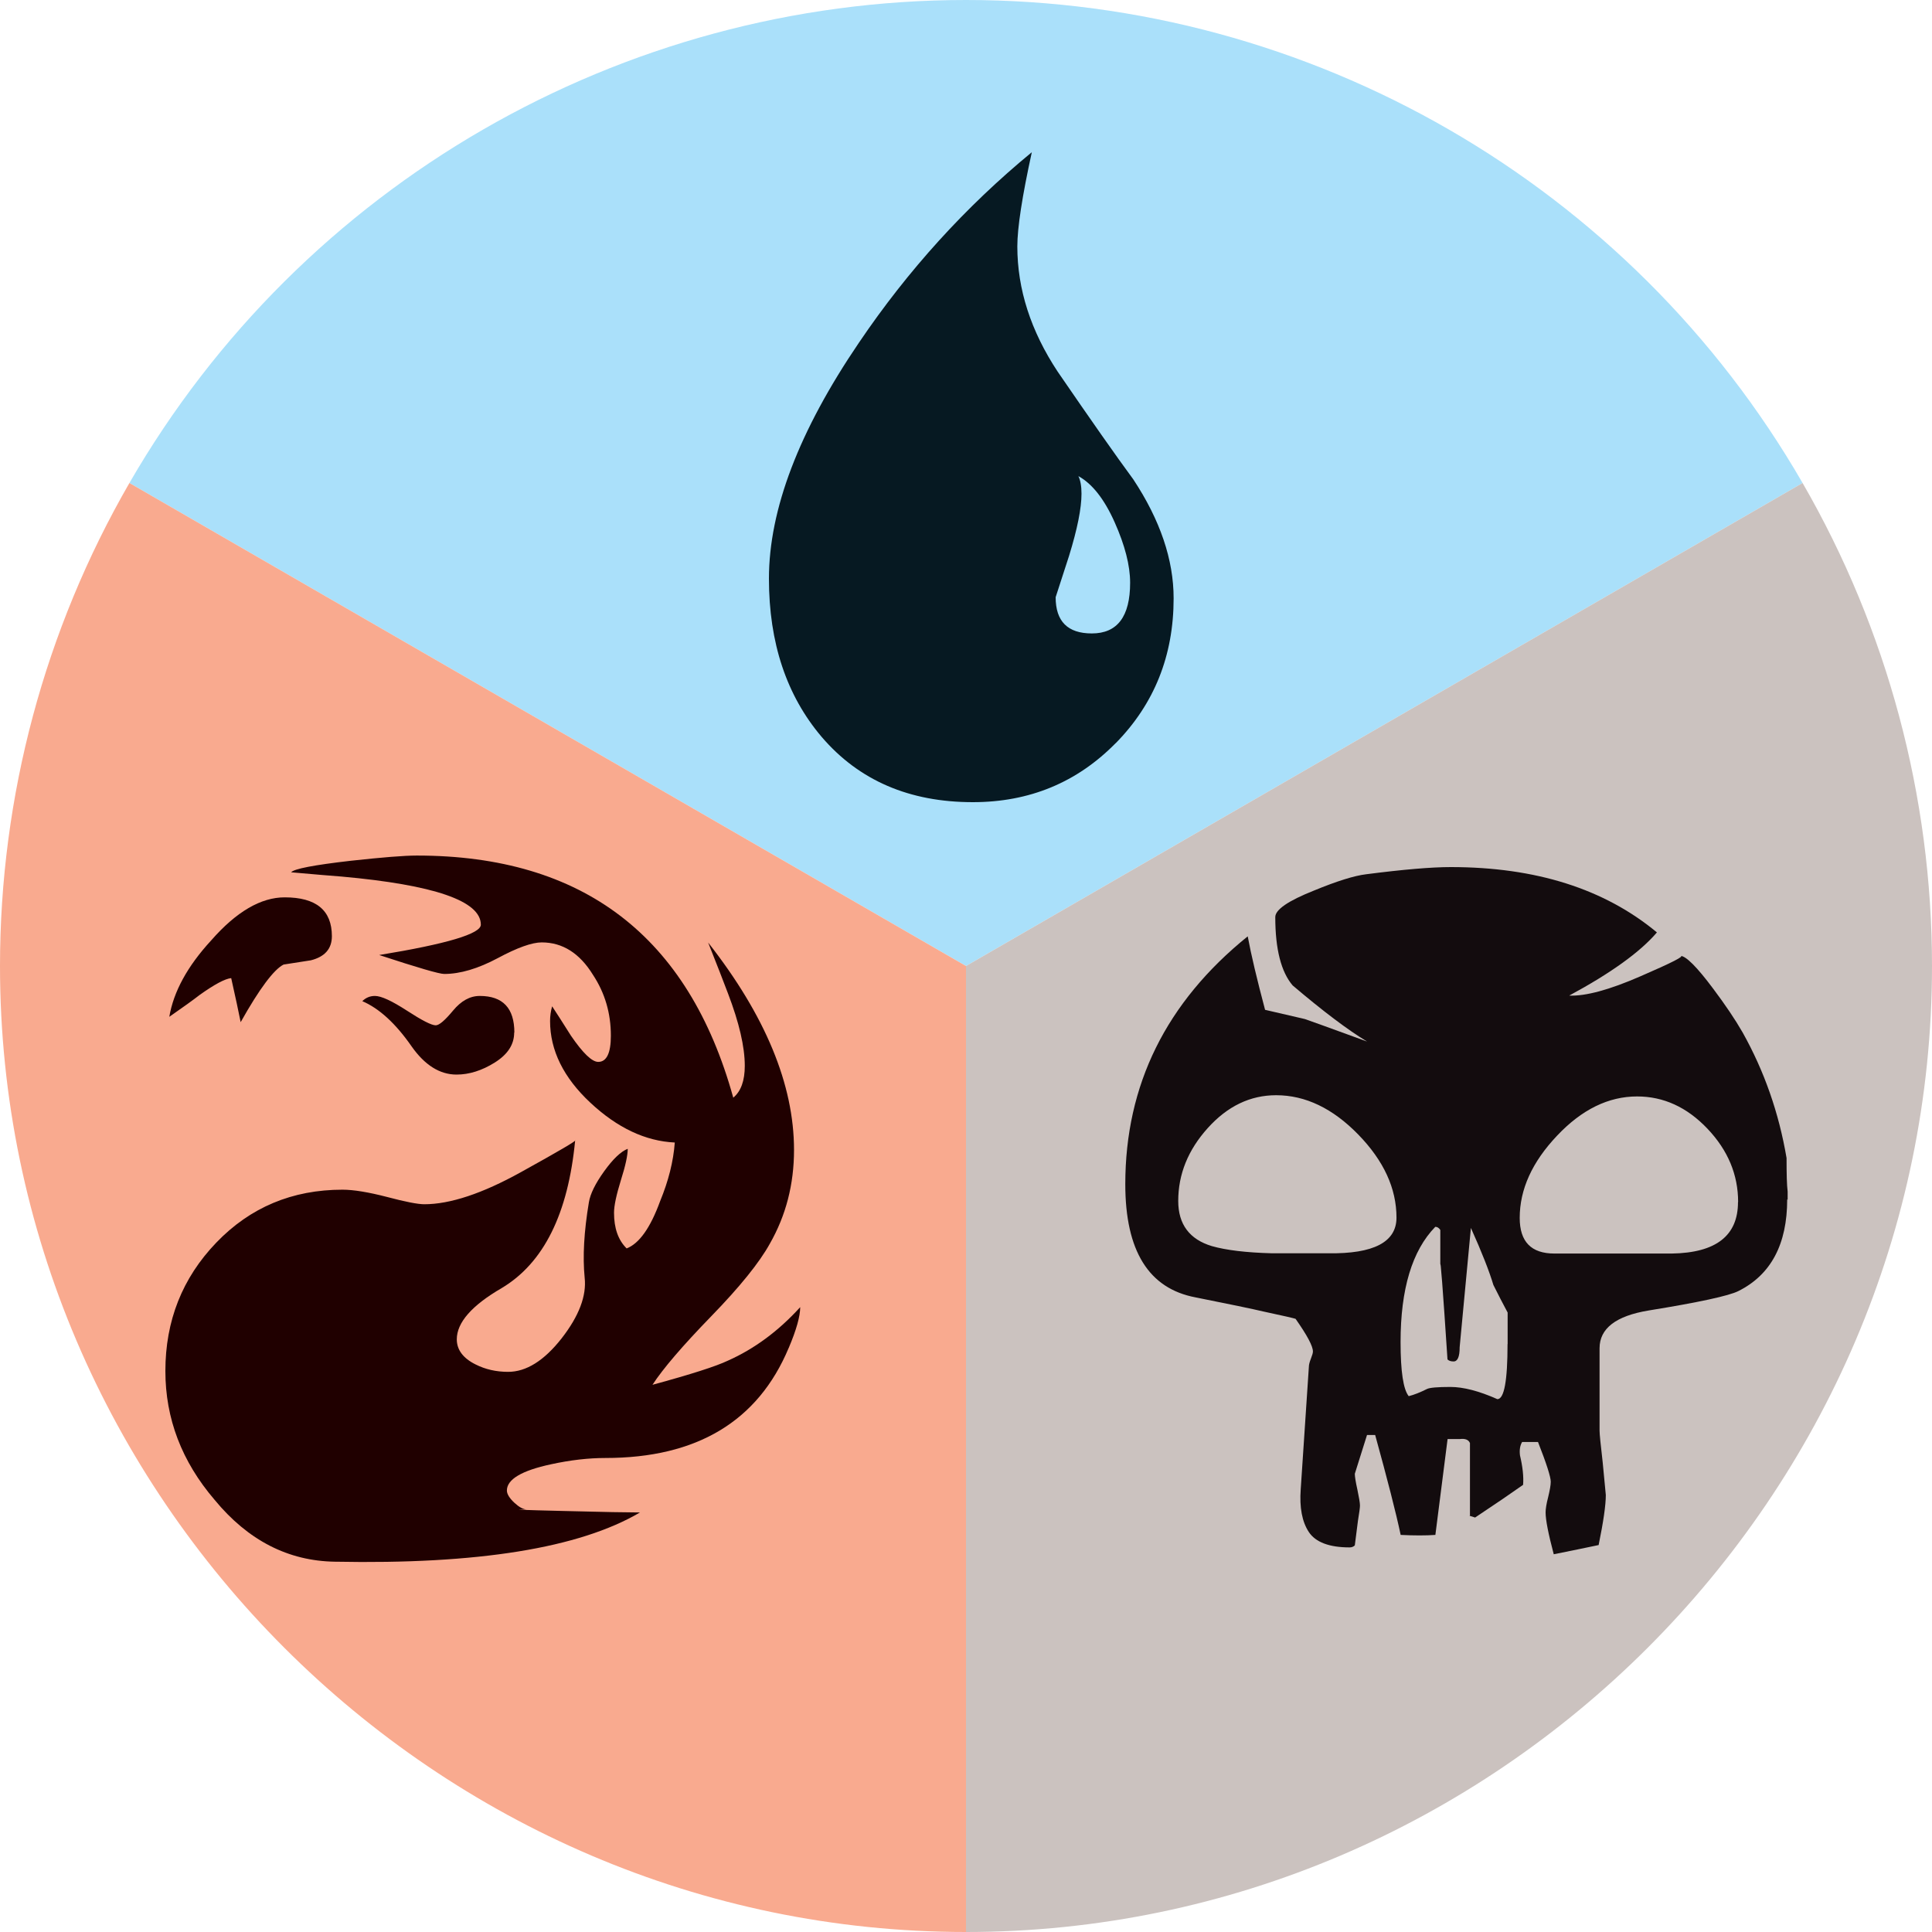
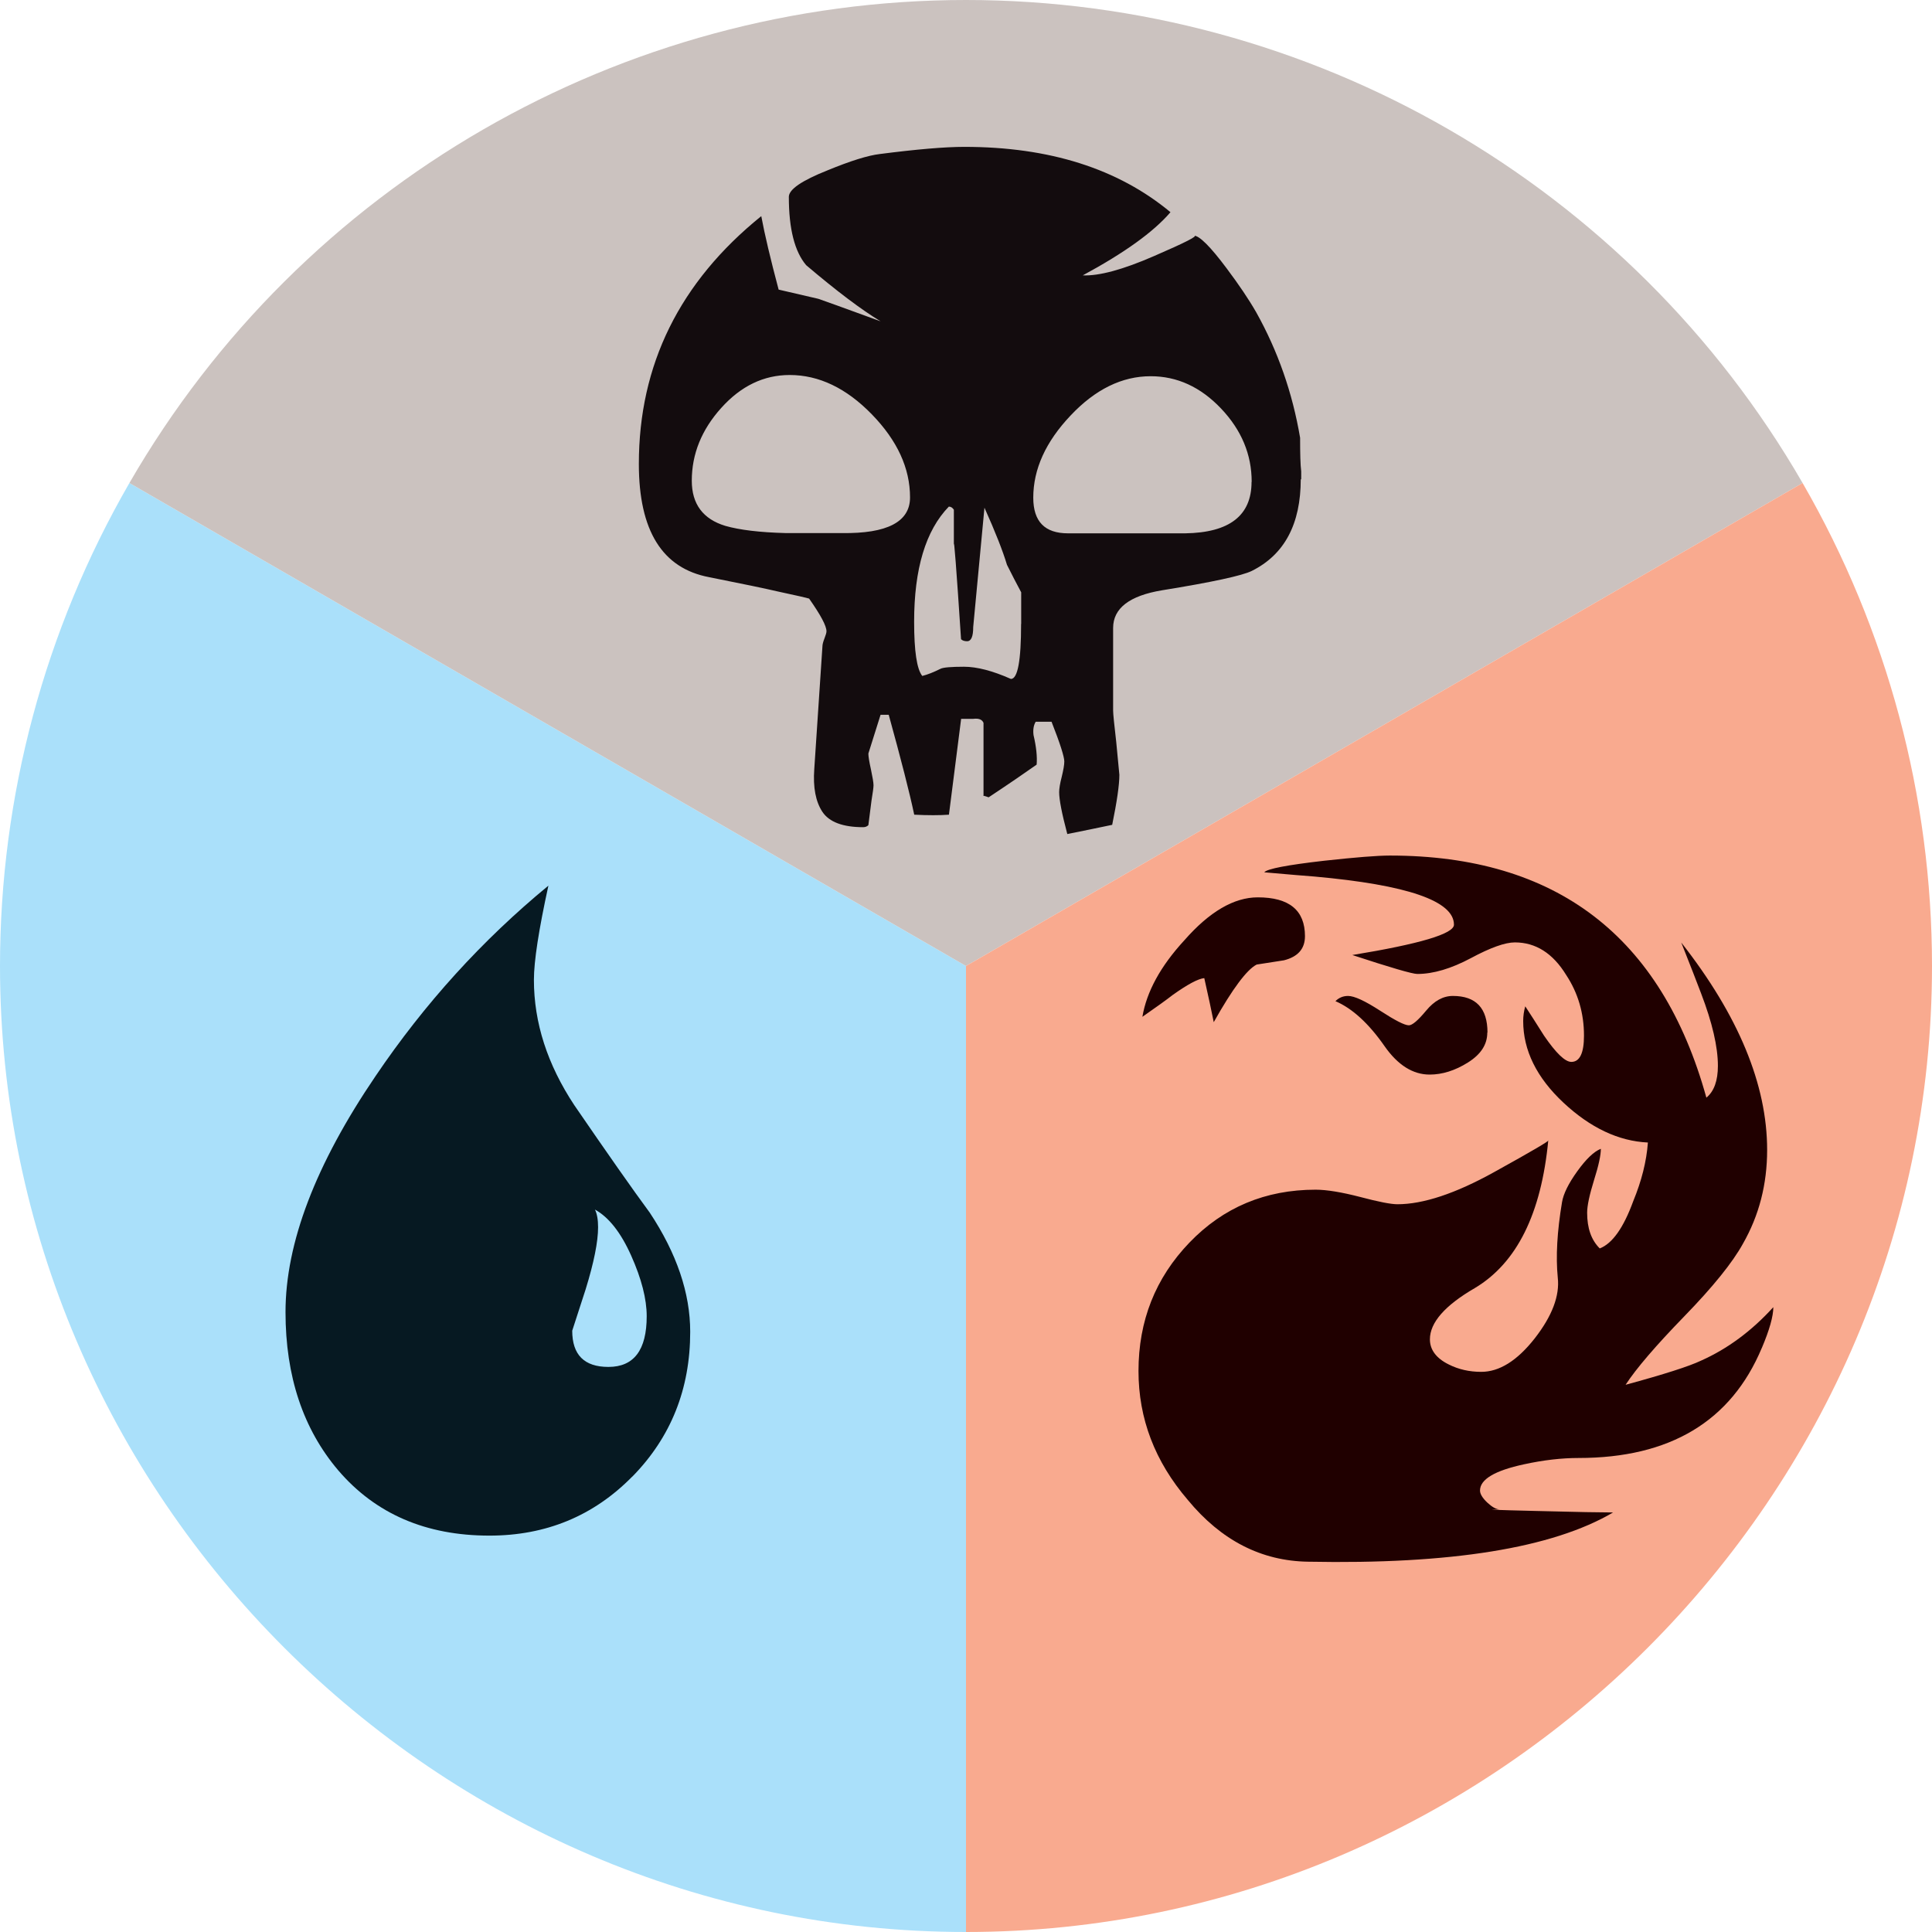
<svg xmlns="http://www.w3.org/2000/svg" id="Layer_1" version="1.1" viewBox="0 0 600 600">
-   <path d="M300,300L40.19,150C93.72,57.29,192.95,0,300,0s206.28,57.29,259.81,150l-259.81,150Z" fill="#aae0fa" />
-   <path d="M346.48,230.79c-12.01,12.22-26.79,18.33-44.36,18.33-19.72,0-35.36-6.75-46.93-20.25-10.93-12.86-16.39-29.25-16.39-49.17,0-21.43,9.32-45.86,27.96-73.29,15.21-22.49,33.1-42.21,53.68-59.14-3,13.71-4.5,23.46-4.5,29.25,0,13.29,4.17,26.25,12.53,38.9,10.29,15,18.1,26.15,23.47,33.43,8.36,12.65,12.54,24.97,12.54,36.96,0,17.79-6,32.79-17.99,45M346.15,162.16c-3.21-7.18-6.96-11.94-11.25-14.3.64,1.29.97,3.11.97,5.47,0,4.5-1.28,10.93-3.86,19.28l-4.17,12.86c0,7.5,3.74,11.25,11.24,11.25,7.93,0,11.89-5.25,11.89-15.75,0-5.35-1.61-11.62-4.82-18.81" fill="#061922" />
-   <path d="M300,300l259.81-150c26.33,45.6,40.19,97.34,40.19,150,0,164.58-135.42,300-300,300v-300Z" fill="#cbc2bf" />
-   <path d="M555.03,372.47c0,13.94-5.05,23.45-15.2,28.5-2.95,1.47-12.25,3.49-27.87,6.02-10.15,1.68-15.2,5.6-15.2,11.7v25.64c0,1.05.34,4.34.97,9.81l.97,10.15c0,3.16-.76,8.34-2.23,15.54-4,.84-8.67,1.81-13.94,2.86-1.68-6.36-2.53-10.65-2.53-13.01,0-1.05.25-2.65.8-4.76.51-2.11.8-3.71.8-4.76,0-1.47-1.31-5.6-3.96-12.34h-4.93c-.63,1.05-.88,2.44-.67,4.13.84,3.58,1.18,6.65.97,9.18-3.58,2.53-8.55,5.94-14.9,10.15-1.47-.42-2.02-.63-1.6-.63v-22.48c-.42-1.05-1.47-1.47-3.16-1.26h-3.79l-3.79,29.77c-2.95.21-6.57.21-10.78,0-1.47-6.95-4.13-17.3-7.92-31.03h-2.53c-2.32,7.41-3.58,11.41-3.79,12.04,0,.84.25,2.48.8,4.93.51,2.44.8,4.08.8,4.93,0,.63-.21,2.23-.63,4.76l-.97,7.62c-.42.42-.97.63-1.6.63-6.32,0-10.57-1.6-12.67-4.76s-2.95-7.62-2.53-13.3l2.53-38.02c0-.63.21-1.47.63-2.53s.63-1.81.63-2.23c0-1.68-1.81-5.05-5.39-10.15-.63-.21-3.92-.97-9.81-2.23-3.58-.84-10.65-2.32-21.22-4.42-14.57-2.74-21.85-14.44-21.85-35.16,0-30.82,12.67-56.5,38.02-76.97,1.05,5.68,2.86,13.3,5.39,22.82,1.89.42,6.02,1.39,12.34,2.86,1.26.42,7.7,2.74,19.33,6.99-5.94-3.58-13.64-9.39-23.11-17.43-3.58-4.21-5.39-11.28-5.39-21.22,0-2.32,4-5.05,12.04-8.25,7.16-2.95,12.59-4.63,16.17-5.05,11.41-1.47,20.17-2.23,26.31-2.23,26.4,0,47.75,6.78,64,20.29-5.26,6.15-14.36,12.67-27.24,19.62,5.09.21,12.46-1.77,22.19-6.02,9.73-4.21,13.85-6.32,12.34-6.32,1.68,0,5.09,3.37,10.15,10.15,3.79,5.05,6.86,9.6,9.18,13.64,6.74,12.04,11.28,25.05,13.64,38.99,0,4.88.08,8.34.34,10.44v2.53h0l-.13-.13h0ZM433.69,378.15c0-9.09-3.96-17.68-11.87-25.81-7.92-8.13-16.42-12.21-25.51-12.21-8.04,0-15.12,3.41-21.22,10.19-6.15,6.82-9.18,14.36-9.18,22.65,0,7.24,3.49,11.92,10.44,14.02,4.42,1.26,10.65,2.02,18.69,2.23h17.43c14.15.21,21.22-3.49,21.22-11.07M468.21,417.43v-9.81c-1.47-2.74-2.95-5.6-4.42-8.55-1.26-4.21-3.58-10.15-6.99-17.73l-3.49,37.05c0,2.95-.63,4.42-1.89,4.42-.84,0-1.47-.21-1.89-.63-1.47-22.4-2.23-32.08-2.23-29.14v-11.07c-.42-.63-.93-.97-1.56-.97-7.2,7.41-10.78,19.33-10.78,35.79,0,9.09.84,14.69,2.53,16.8,1.68-.42,3.58-1.18,5.68-2.23.84-.42,3.28-.63,7.28-.63s8.88,1.26,14.57,3.79c2.11,0,3.16-5.68,3.16-17.09M539.79,373.31c0-8.5-3.16-16.08-9.52-22.78-6.36-6.69-13.64-10.02-21.85-10.02-8.88,0-17.18,4.04-24.88,12.21-7.7,8.13-11.58,16.63-11.58,25.51,0,7.41,3.58,11.07,10.78,11.07h36.42c13.73-.21,20.59-5.52,20.59-15.96" fill="#130c0e" />
-   <path d="M300,300v300C135.42,600,0,464.58,0,300c0-52.66,13.86-104.4,40.19-150l259.81,150Z" fill="#f9aa8f" />
-   <path d="M244.93,418.62c-9.54,22.79-28.54,34.17-56.92,34.17-5.2,0-10.86.64-16.91,1.96-9.12,1.96-13.68,4.69-13.68,8.14,0,1.07.77,2.34,2.26,3.75,1.53,1.41,2.81,2.13,3.92,2.13-5.41,0-1.75.17,11.08.47,12.82.34,20.83.47,24.07.47-18.87,11.08-50.44,16.15-94.7,15.29-14.53-.21-27.01-6.6-37.4-19.21-10.22-11.93-15.29-25.26-15.29-40,0-15.59,5.24-28.88,15.81-39.88,10.52-10.95,23.6-16.44,39.19-16.44,3.45,0,8.09.77,13.85,2.26,5.75,1.53,9.59,2.26,11.55,2.26,8.01,0,18.02-3.32,29.95-9.93,11.93-6.6,17.59-9.93,16.91-9.93-2.17,22.79-9.76,38.09-22.79,45.88-9.33,5.41-13.97,10.74-13.97,15.93,0,3.24,1.96,5.88,5.84,7.8,3.02,1.53,6.39,2.3,10.1,2.3,5.62,0,11.16-3.45,16.61-10.39,5.41-6.94,7.8-13.25,7.16-18.87-.64-6.52-.21-14.31,1.32-23.43.43-2.6,2-5.79,4.73-9.59,2.73-3.79,5.15-6.13,7.33-6.99,0,1.96-.68,5.2-2.13,9.76-1.41,4.56-2.13,7.92-2.13,10.1,0,4.77,1.28,8.48,3.92,11.08,3.92-1.53,7.37-6.39,10.39-14.66,2.6-6.31,4.13-12.35,4.56-18.23-9.12-.43-17.85-4.56-26.2-12.35-8.35-7.8-12.53-16.27-12.53-25.39,0-1.53.21-3.02.64-4.56,1.28,1.96,3.24,4.98,5.84,9.12,3.71,5.41,6.52,8.14,8.48,8.14,2.6,0,3.92-2.73,3.92-8.14,0-6.94-1.83-13.25-5.54-18.87-4.13-6.73-9.46-10.1-15.93-10.1-3.02,0-7.58,1.62-13.68,4.9-6.09,3.24-11.63,4.9-16.61,4.9-1.53,0-8.26-1.96-20.19-5.88,21.05-3.45,31.57-6.6,31.57-9.42,0-7.37-14.44-12.35-43.28-14.95-2.81-.21-8.01-.64-15.63-1.32.85-1.07,7.03-2.26,18.53-3.58,9.76-1.07,16.61-1.62,20.49-1.62,51.63,0,84.39,25.05,98.28,75.19,2.39-1.96,3.58-5.28,3.58-9.88,0-5.92-1.75-13.42-5.2-22.45-1.32-3.49-3.37-8.78-6.18-15.85,17.77,22.66,26.67,44.14,26.67,64.41,0,10.69-2.51,20.36-7.5,29.1-3.24,5.88-9.33,13.42-18.23,22.58-8.9,9.16-14.95,16.23-18.23,21.26,11.93-3.24,19.77-5.75,23.43-7.5,8.22-3.66,15.72-9.2,22.45-16.61,0,2.81-1.19,7.07-3.58,12.7M103.07,290.73c0,3.92-2.17,6.39-6.52,7.5l-8.48,1.32c-3.02,1.53-7.5,7.5-13.33,17.89-.64-3.24-1.62-7.8-2.94-13.68-1.96.21-5.2,1.96-9.76,5.2-1.96,1.53-5.11,3.79-9.46,6.82,1.32-7.8,5.62-15.72,13.04-23.77,7.8-8.9,15.42-13.33,22.79-13.33,9.76,0,14.66,4,14.66,12.06M159.68,320.68c0,3.71-2,6.77-6.01,9.29-4,2.51-7.97,3.75-11.89,3.75-5.2,0-9.88-2.94-13.97-8.78-4.98-7.16-10.1-11.8-15.29-14.02,1.07-1.07,2.39-1.62,3.92-1.62,1.96,0,5.24,1.53,9.93,4.56,4.64,3.02,7.63,4.56,8.95,4.56,1.07,0,2.85-1.53,5.37-4.56,2.51-3.02,5.24-4.56,8.31-4.56,7.16,0,10.74,3.79,10.74,11.37" fill="#200000" />
+   <path d="M300,300v300C135.42,600,0,464.58,0,300c0-52.66,13.86-104.4,40.19-150l259.81,150Z" fill="#aae0fa" />
+   <path d="M196.35,458.57c-12.01,12.22-26.79,18.33-44.36,18.33-19.72,0-35.36-6.75-46.93-20.25-10.93-12.86-16.39-29.25-16.39-49.17,0-21.43,9.32-45.86,27.96-73.29,15.21-22.49,33.1-42.21,53.68-59.14-3,13.71-4.5,23.46-4.5,29.25,0,13.29,4.17,26.25,12.53,38.9,10.29,15,18.1,26.15,23.47,33.43,8.36,12.65,12.54,24.97,12.54,36.96,0,17.79-6,32.79-17.99,45M196.02,389.95c-3.21-7.18-6.96-11.94-11.25-14.3.64,1.29.97,3.11.97,5.47,0,4.5-1.28,10.93-3.86,19.28l-4.17,12.86c0,7.5,3.74,11.25,11.24,11.25,7.93,0,11.89-5.25,11.89-15.75,0-5.35-1.61-11.62-4.82-18.81" fill="#061922" />
+   <path d="M300,300L40.19,150C93.72,57.29,192.95,0,300,0s206.28,57.29,259.81,150l-259.81,150Z" fill="#cbc2bf" />
+   <path d="M403.96,148.8c0,13.94-5.05,23.45-15.2,28.5-2.95,1.47-12.25,3.49-27.87,6.02-10.15,1.68-15.2,5.6-15.2,11.7v25.64c0,1.05.34,4.34.97,9.81l.97,10.15c0,3.16-.76,8.34-2.23,15.54-4,.84-8.67,1.81-13.94,2.86-1.68-6.36-2.53-10.65-2.53-13.01,0-1.05.25-2.65.8-4.76.51-2.11.8-3.71.8-4.76,0-1.47-1.31-5.6-3.96-12.34h-4.93c-.63,1.05-.88,2.44-.67,4.13.84,3.58,1.18,6.65.97,9.18-3.58,2.53-8.55,5.94-14.9,10.15-1.47-.42-2.02-.63-1.6-.63v-22.48c-.42-1.05-1.47-1.47-3.16-1.26h-3.79l-3.79,29.77c-2.95.21-6.57.21-10.78,0-1.47-6.95-4.13-17.3-7.92-31.03h-2.53c-2.32,7.41-3.58,11.41-3.79,12.04,0,.84.25,2.48.8,4.93.51,2.44.8,4.08.8,4.93,0,.63-.21,2.23-.63,4.76l-.97,7.62c-.42.42-.97.63-1.6.63-6.32,0-10.57-1.6-12.67-4.76s-2.95-7.62-2.53-13.3l2.53-38.02c0-.63.21-1.47.63-2.53s.63-1.81.63-2.23c0-1.68-1.81-5.05-5.39-10.15-.63-.21-3.92-.97-9.81-2.23-3.58-.84-10.65-2.32-21.22-4.42-14.57-2.74-21.85-14.44-21.85-35.16,0-30.82,12.67-56.5,38.02-76.97,1.05,5.68,2.86,13.3,5.39,22.82,1.89.42,6.02,1.39,12.34,2.86,1.26.42,7.7,2.74,19.33,6.99-5.94-3.58-13.64-9.39-23.11-17.43-3.58-4.21-5.39-11.28-5.39-21.22,0-2.32,4-5.05,12.04-8.25,7.16-2.95,12.59-4.63,16.17-5.05,11.41-1.47,20.17-2.23,26.31-2.23,26.4,0,47.75,6.78,64,20.29-5.26,6.15-14.36,12.67-27.24,19.62,5.09.21,12.46-1.77,22.19-6.02,9.73-4.21,13.85-6.32,12.34-6.32,1.68,0,5.09,3.37,10.15,10.15,3.79,5.05,6.86,9.6,9.18,13.64,6.74,12.04,11.28,25.05,13.64,38.99,0,4.88.08,8.34.34,10.44v2.53h0l-.13-.13h0ZM282.62,154.48c0-9.09-3.96-17.68-11.87-25.81s-16.42-12.21-25.51-12.21c-8.04,0-15.12,3.41-21.22,10.19-6.15,6.82-9.18,14.36-9.18,22.65,0,7.24,3.49,11.92,10.44,14.02,4.42,1.26,10.65,2.02,18.69,2.23h17.43c14.15.21,21.22-3.49,21.22-11.07M317.14,193.76v-9.81c-1.47-2.74-2.95-5.6-4.42-8.55-1.26-4.21-3.58-10.15-6.99-17.73l-3.49,37.05c0,2.95-.63,4.42-1.89,4.42-.84,0-1.47-.21-1.89-.63-1.47-22.4-2.23-32.08-2.23-29.14v-11.07c-.42-.63-.93-.97-1.56-.97-7.2,7.41-10.78,19.33-10.78,35.79,0,9.09.84,14.69,2.53,16.8,1.68-.42,3.58-1.18,5.68-2.23.84-.42,3.28-.63,7.28-.63s8.88,1.26,14.57,3.79c2.11,0,3.16-5.68,3.16-17.09M388.72,149.64c0-8.5-3.16-16.08-9.52-22.78-6.36-6.69-13.64-10.02-21.85-10.02-8.88,0-17.18,4.04-24.88,12.21-7.7,8.13-11.58,16.63-11.58,25.51,0,7.41,3.58,11.07,10.78,11.07h36.42c13.73-.21,20.59-5.52,20.59-15.96" fill="#130c0e" />
+   <path d="M300,300l259.81-150c26.33,45.6,40.19,97.34,40.19,150,0,164.58-135.42,300-300,300v-300Z" fill="#f9aa8f" />
+   <path d="M547.14,418.62c-9.54,22.79-28.54,34.17-56.92,34.17-5.2,0-10.86.64-16.91,1.96-9.12,1.96-13.68,4.69-13.68,8.14,0,1.07.77,2.34,2.26,3.75,1.53,1.41,2.81,2.13,3.92,2.13-5.41,0-1.75.17,11.08.47,12.82.34,20.83.47,24.07.47-18.87,11.08-50.44,16.15-94.7,15.29-14.53-.21-27.01-6.6-37.4-19.21-10.22-11.93-15.29-25.26-15.29-40,0-15.59,5.24-28.88,15.81-39.88,10.52-10.95,23.6-16.44,39.19-16.44,3.45,0,8.09.77,13.85,2.26,5.75,1.53,9.59,2.26,11.55,2.26,8.01,0,18.02-3.32,29.95-9.93,11.93-6.6,17.59-9.93,16.91-9.93-2.17,22.79-9.76,38.09-22.79,45.88-9.33,5.41-13.97,10.74-13.97,15.93,0,3.24,1.96,5.88,5.84,7.8,3.02,1.53,6.39,2.3,10.1,2.3,5.62,0,11.16-3.45,16.61-10.39,5.41-6.94,7.8-13.25,7.16-18.87-.64-6.52-.21-14.31,1.32-23.43.43-2.6,2-5.79,4.73-9.59,2.73-3.79,5.15-6.13,7.33-6.99,0,1.96-.68,5.2-2.13,9.76-1.41,4.56-2.13,7.92-2.13,10.1,0,4.77,1.28,8.48,3.92,11.08,3.92-1.53,7.37-6.39,10.39-14.66,2.6-6.31,4.13-12.35,4.56-18.23-9.12-.43-17.85-4.56-26.2-12.35-8.35-7.8-12.53-16.27-12.53-25.39,0-1.53.21-3.02.64-4.56,1.28,1.96,3.24,4.98,5.84,9.12,3.71,5.41,6.52,8.14,8.48,8.14,2.6,0,3.92-2.73,3.92-8.14,0-6.94-1.83-13.25-5.54-18.87-4.13-6.73-9.46-10.1-15.93-10.1-3.02,0-7.58,1.62-13.68,4.9-6.09,3.24-11.63,4.9-16.61,4.9-1.53,0-8.26-1.96-20.19-5.88,21.05-3.45,31.57-6.6,31.57-9.42,0-7.37-14.44-12.35-43.28-14.95-2.81-.21-8.01-.64-15.63-1.32.85-1.07,7.03-2.26,18.53-3.58,9.76-1.07,16.61-1.62,20.49-1.62,51.63,0,84.39,25.05,98.28,75.19,2.39-1.96,3.58-5.28,3.58-9.88,0-5.92-1.75-13.42-5.2-22.45-1.32-3.49-3.37-8.78-6.18-15.85,17.77,22.66,26.67,44.14,26.67,64.41,0,10.69-2.51,20.36-7.5,29.1-3.24,5.88-9.33,13.42-18.23,22.58-8.9,9.16-14.95,16.23-18.23,21.26,11.93-3.24,19.77-5.75,23.43-7.5,8.22-3.66,15.72-9.2,22.45-16.61,0,2.81-1.19,7.07-3.58,12.7M405.27,290.73c0,3.92-2.17,6.39-6.52,7.5l-8.48,1.32c-3.02,1.53-7.5,7.5-13.33,17.89-.64-3.24-1.62-7.8-2.94-13.68-1.96.21-5.2,1.96-9.76,5.2-1.96,1.53-5.11,3.79-9.46,6.82,1.32-7.8,5.62-15.72,13.04-23.77,7.8-8.9,15.42-13.33,22.79-13.33,9.76,0,14.66,4,14.66,12.06M461.89,320.68c0,3.71-2,6.77-6.01,9.29-4,2.51-7.97,3.75-11.89,3.75-5.2,0-9.88-2.94-13.97-8.78-4.98-7.16-10.1-11.8-15.29-14.02,1.07-1.07,2.39-1.62,3.92-1.62,1.96,0,5.24,1.53,9.93,4.56,4.64,3.02,7.63,4.56,8.95,4.56,1.07,0,2.85-1.53,5.37-4.56,2.51-3.02,5.24-4.56,8.31-4.56,7.16,0,10.74,3.79,10.74,11.37" fill="#200000" />
</svg>
